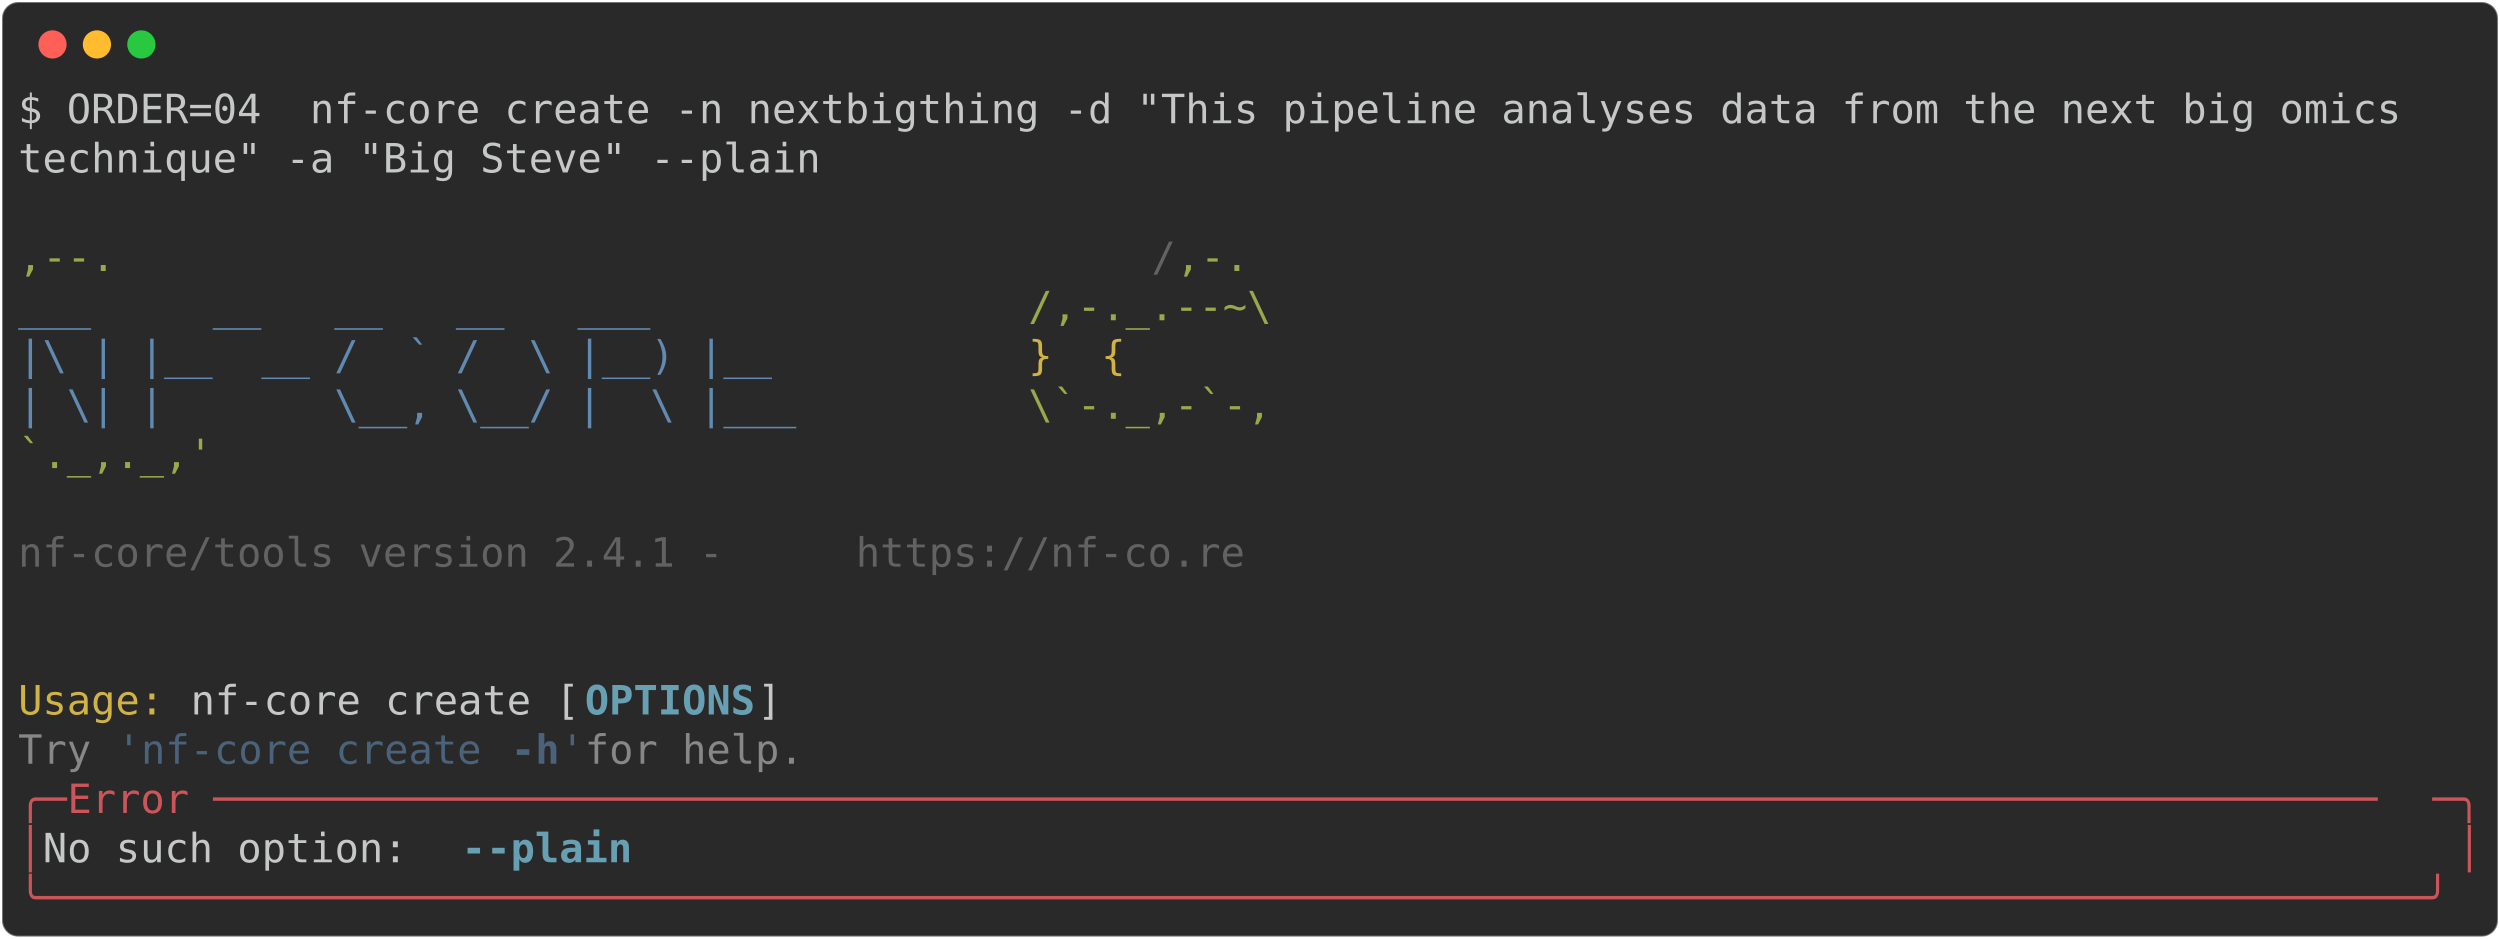
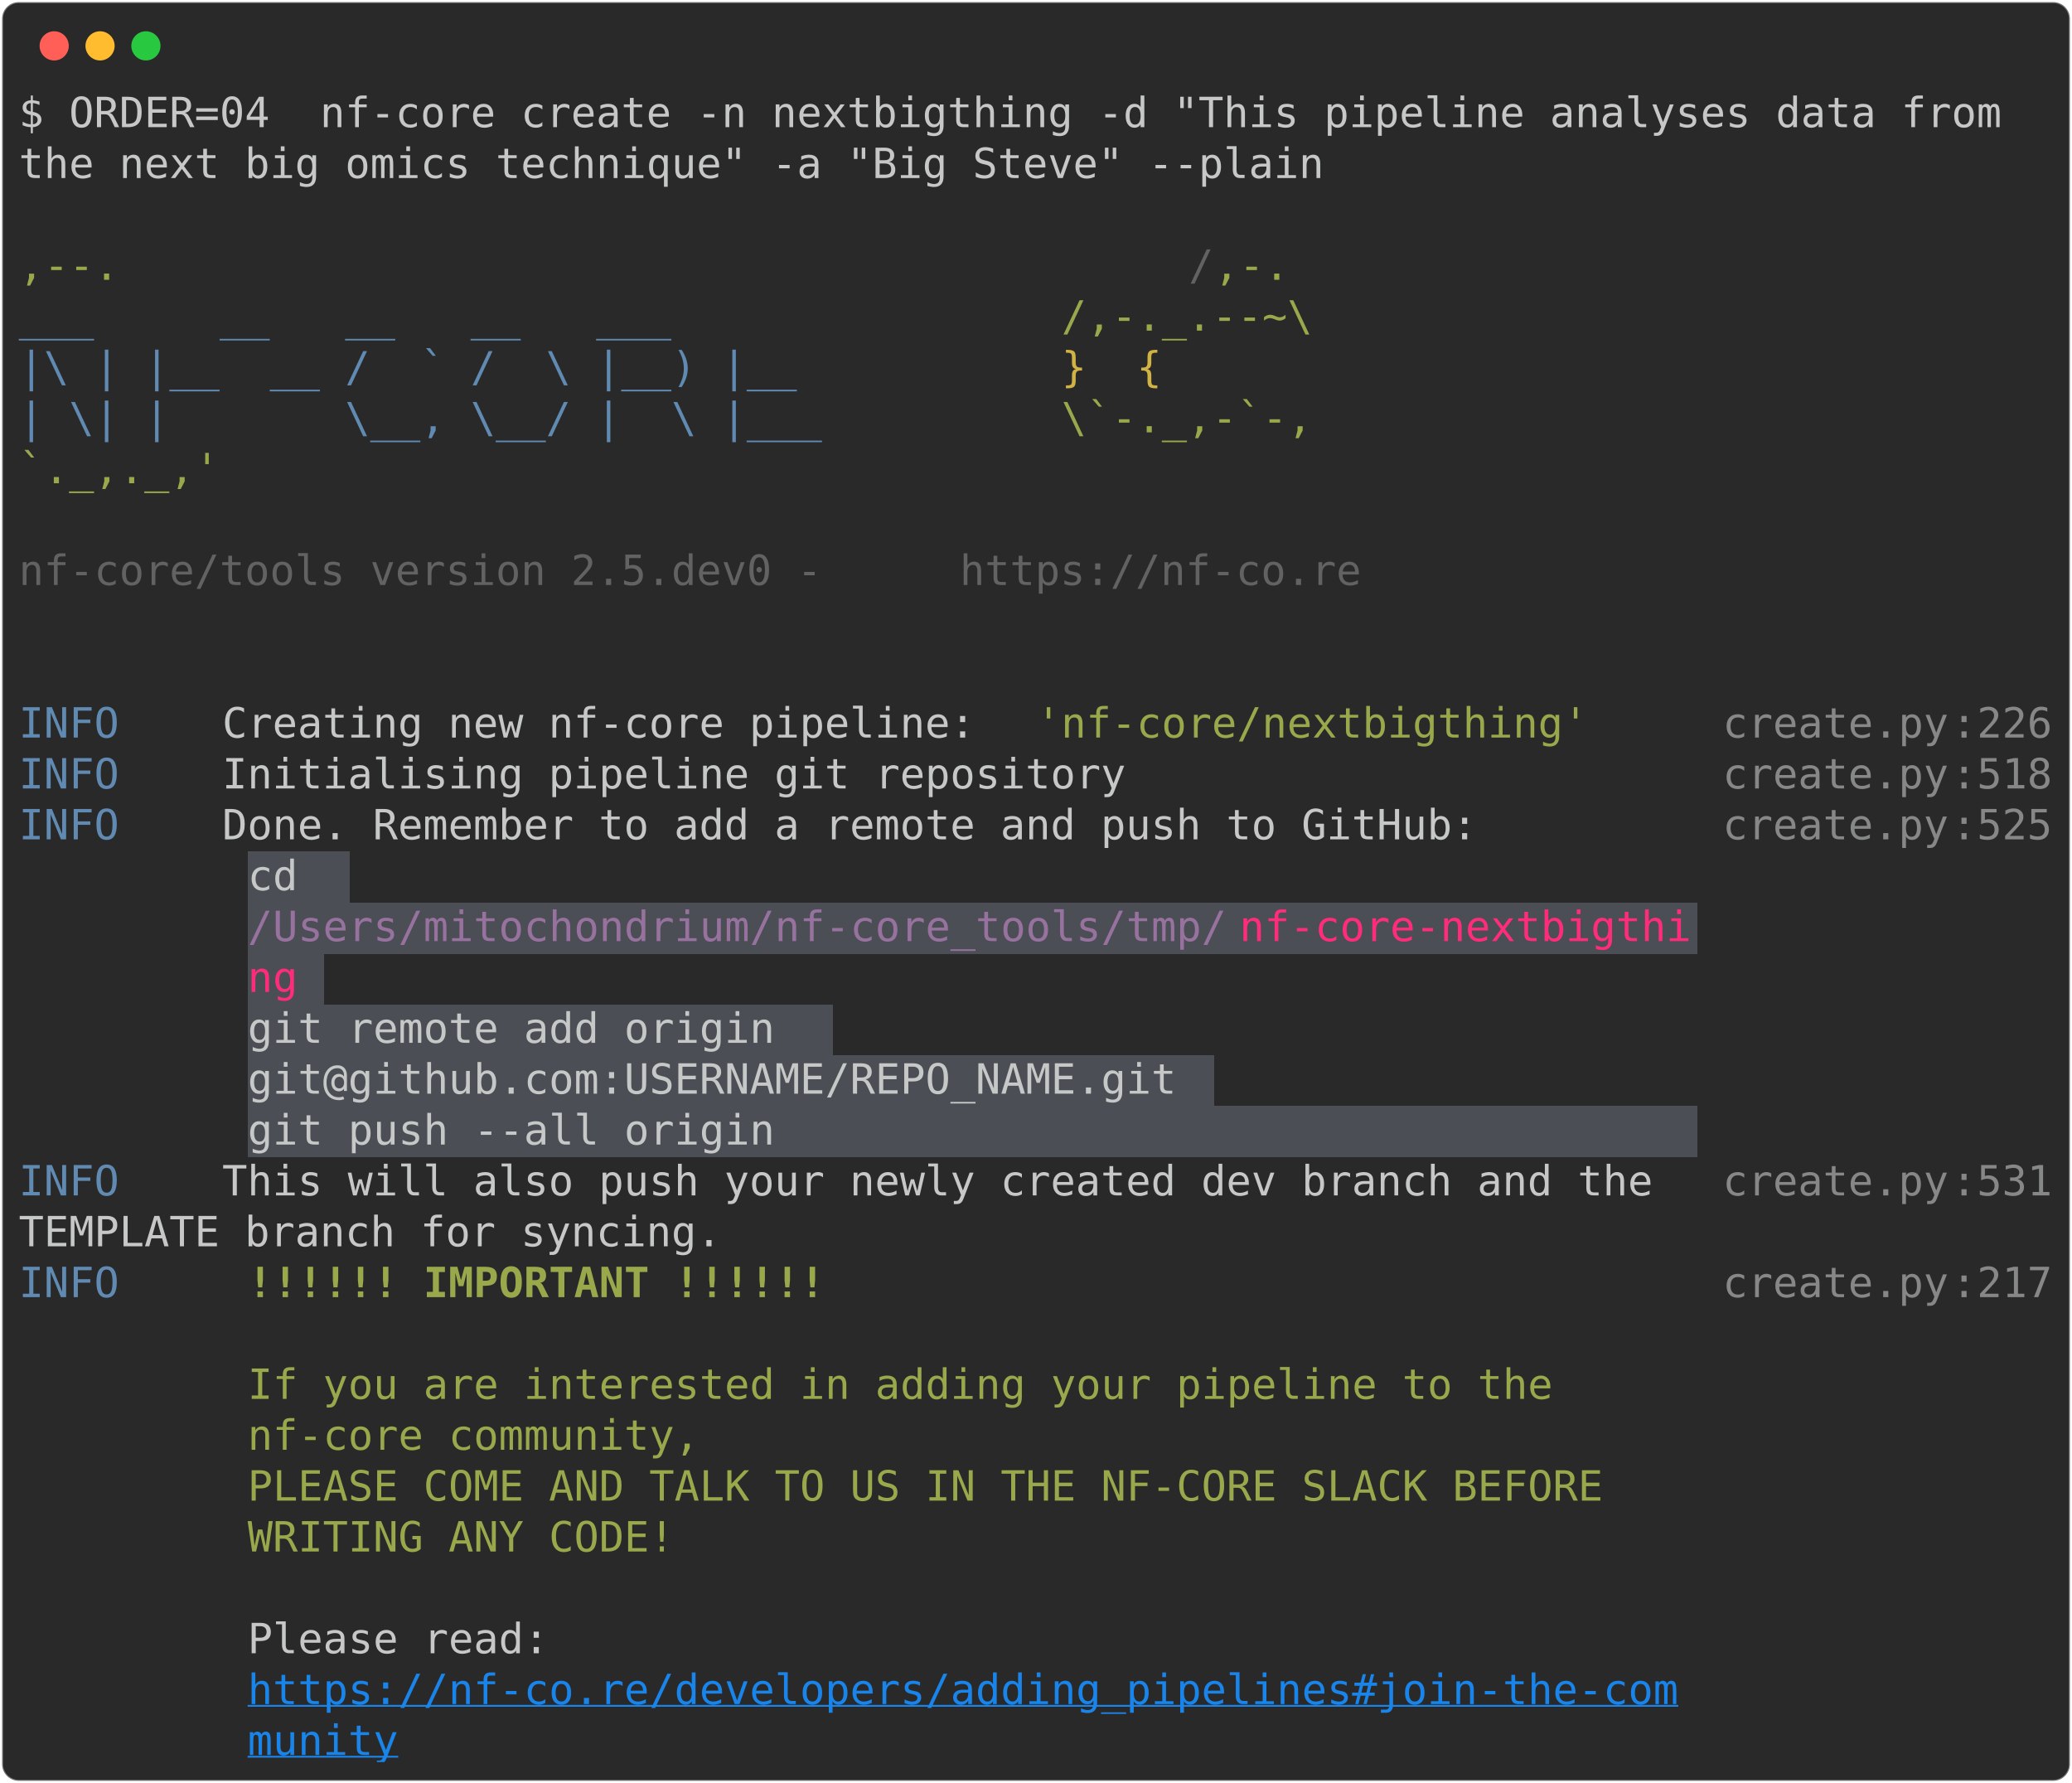
- <svg xmlns="http://www.w3.org/2000/svg" class="rich-terminal" viewBox="0 0 1238 464.8">
+ <svg xmlns="http://www.w3.org/2000/svg" class="rich-terminal" viewBox="0 0 994 855.2">
  <style>

    @font-face {
        font-family: "Fira Code";
        src: local("FiraCode-Regular"),
                url("https://cdnjs.cloudflare.com/ajax/libs/firacode/6.2.0/woff2/FiraCode-Regular.woff2") format("woff2"),
                url("https://cdnjs.cloudflare.com/ajax/libs/firacode/6.2.0/woff/FiraCode-Regular.woff") format("woff");
        font-style: normal;
        font-weight: 400;
    }
    @font-face {
        font-family: "Fira Code";
        src: local("FiraCode-Bold"),
                url("https://cdnjs.cloudflare.com/ajax/libs/firacode/6.2.0/woff2/FiraCode-Bold.woff2") format("woff2"),
                url("https://cdnjs.cloudflare.com/ajax/libs/firacode/6.2.0/woff/FiraCode-Bold.woff") format("woff");
        font-style: bold;
        font-weight: 700;
    }

-     .terminal-394466701-matrix {
+     .terminal-2888620297-matrix {
        font-family: Fira Code, monospace;
        font-size: 20px;
        line-height: 24.4px;
        font-variant-east-asian: full-width;
    }

-     .terminal-394466701-title {
+     .terminal-2888620297-title {
        font-size: 18px;
        font-weight: bold;
        font-family: arial;
    }

-     .terminal-394466701-r1 { fill: #c5c8c6 }
- .terminal-394466701-r2 { fill: #98a84b }
- .terminal-394466701-r3 { fill: #626262 }
- .terminal-394466701-r4 { fill: #608ab1 }
- .terminal-394466701-r5 { fill: #d0b344 }
- .terminal-394466701-r6 { fill: #68a0b3;font-weight: bold }
- .terminal-394466701-r7 { fill: #868887 }
- .terminal-394466701-r8 { fill: #4a637a }
- .terminal-394466701-r9 { fill: #4a637a;font-weight: bold }
- .terminal-394466701-r10 { fill: #cc555a }
+     .terminal-2888620297-r1 { fill: #c5c8c6 }
+ .terminal-2888620297-r2 { fill: #98a84b }
+ .terminal-2888620297-r3 { fill: #626262 }
+ .terminal-2888620297-r4 { fill: #608ab1 }
+ .terminal-2888620297-r5 { fill: #d0b344 }
+ .terminal-2888620297-r6 { fill: #868887 }
+ .terminal-2888620297-r7 { fill: #98729f }
+ .terminal-2888620297-r8 { fill: #ff2c7a }
+ .terminal-2888620297-r9 { fill: #98a84b;font-weight: bold }
+ .terminal-2888620297-r10 { fill: #1984e9;text-decoration: underline; }
    </style>
  <defs>
-     <clipPath id="terminal-394466701-clip-terminal">
-       <rect x="0" y="0" width="1219.0" height="413.8" />
-     </clipPath>
-     <clipPath id="terminal-394466701-line-0">
-       <rect x="0" y="1.5" width="1220" height="24.65" />
-     </clipPath>
-     <clipPath id="terminal-394466701-line-1">
-       <rect x="0" y="25.9" width="1220" height="24.65" />
-     </clipPath>
-     <clipPath id="terminal-394466701-line-2">
-       <rect x="0" y="50.3" width="1220" height="24.65" />
-     </clipPath>
-     <clipPath id="terminal-394466701-line-3">
-       <rect x="0" y="74.7" width="1220" height="24.65" />
-     </clipPath>
-     <clipPath id="terminal-394466701-line-4">
-       <rect x="0" y="99.1" width="1220" height="24.65" />
-     </clipPath>
-     <clipPath id="terminal-394466701-line-5">
-       <rect x="0" y="123.5" width="1220" height="24.65" />
-     </clipPath>
-     <clipPath id="terminal-394466701-line-6">
-       <rect x="0" y="147.9" width="1220" height="24.65" />
-     </clipPath>
-     <clipPath id="terminal-394466701-line-7">
-       <rect x="0" y="172.3" width="1220" height="24.65" />
-     </clipPath>
-     <clipPath id="terminal-394466701-line-8">
-       <rect x="0" y="196.7" width="1220" height="24.65" />
-     </clipPath>
-     <clipPath id="terminal-394466701-line-9">
-       <rect x="0" y="221.1" width="1220" height="24.65" />
-     </clipPath>
-     <clipPath id="terminal-394466701-line-10">
-       <rect x="0" y="245.5" width="1220" height="24.65" />
-     </clipPath>
-     <clipPath id="terminal-394466701-line-11">
-       <rect x="0" y="269.9" width="1220" height="24.65" />
-     </clipPath>
-     <clipPath id="terminal-394466701-line-12">
-       <rect x="0" y="294.3" width="1220" height="24.65" />
-     </clipPath>
-     <clipPath id="terminal-394466701-line-13">
-       <rect x="0" y="318.7" width="1220" height="24.65" />
-     </clipPath>
-     <clipPath id="terminal-394466701-line-14">
-       <rect x="0" y="343.1" width="1220" height="24.65" />
-     </clipPath>
-     <clipPath id="terminal-394466701-line-15">
-       <rect x="0" y="367.5" width="1220" height="24.65" />
+     <clipPath id="terminal-2888620297-clip-terminal">
+       <rect x="0" y="0" width="975.0" height="804.2" />
+     </clipPath>
+     <clipPath id="terminal-2888620297-line-0">
+       <rect x="0" y="1.5" width="976" height="24.65" />
+     </clipPath>
+     <clipPath id="terminal-2888620297-line-1">
+       <rect x="0" y="25.9" width="976" height="24.65" />
+     </clipPath>
+     <clipPath id="terminal-2888620297-line-2">
+       <rect x="0" y="50.3" width="976" height="24.65" />
+     </clipPath>
+     <clipPath id="terminal-2888620297-line-3">
+       <rect x="0" y="74.7" width="976" height="24.65" />
+     </clipPath>
+     <clipPath id="terminal-2888620297-line-4">
+       <rect x="0" y="99.1" width="976" height="24.65" />
+     </clipPath>
+     <clipPath id="terminal-2888620297-line-5">
+       <rect x="0" y="123.5" width="976" height="24.65" />
+     </clipPath>
+     <clipPath id="terminal-2888620297-line-6">
+       <rect x="0" y="147.9" width="976" height="24.65" />
+     </clipPath>
+     <clipPath id="terminal-2888620297-line-7">
+       <rect x="0" y="172.3" width="976" height="24.65" />
+     </clipPath>
+     <clipPath id="terminal-2888620297-line-8">
+       <rect x="0" y="196.7" width="976" height="24.65" />
+     </clipPath>
+     <clipPath id="terminal-2888620297-line-9">
+       <rect x="0" y="221.1" width="976" height="24.65" />
+     </clipPath>
+     <clipPath id="terminal-2888620297-line-10">
+       <rect x="0" y="245.5" width="976" height="24.65" />
+     </clipPath>
+     <clipPath id="terminal-2888620297-line-11">
+       <rect x="0" y="269.9" width="976" height="24.65" />
+     </clipPath>
+     <clipPath id="terminal-2888620297-line-12">
+       <rect x="0" y="294.3" width="976" height="24.65" />
+     </clipPath>
+     <clipPath id="terminal-2888620297-line-13">
+       <rect x="0" y="318.7" width="976" height="24.65" />
+     </clipPath>
+     <clipPath id="terminal-2888620297-line-14">
+       <rect x="0" y="343.1" width="976" height="24.65" />
+     </clipPath>
+     <clipPath id="terminal-2888620297-line-15">
+       <rect x="0" y="367.5" width="976" height="24.65" />
+     </clipPath>
+     <clipPath id="terminal-2888620297-line-16">
+       <rect x="0" y="391.9" width="976" height="24.65" />
+     </clipPath>
+     <clipPath id="terminal-2888620297-line-17">
+       <rect x="0" y="416.3" width="976" height="24.65" />
+     </clipPath>
+     <clipPath id="terminal-2888620297-line-18">
+       <rect x="0" y="440.7" width="976" height="24.65" />
+     </clipPath>
+     <clipPath id="terminal-2888620297-line-19">
+       <rect x="0" y="465.1" width="976" height="24.65" />
+     </clipPath>
+     <clipPath id="terminal-2888620297-line-20">
+       <rect x="0" y="489.5" width="976" height="24.65" />
+     </clipPath>
+     <clipPath id="terminal-2888620297-line-21">
+       <rect x="0" y="513.9" width="976" height="24.65" />
+     </clipPath>
+     <clipPath id="terminal-2888620297-line-22">
+       <rect x="0" y="538.3" width="976" height="24.65" />
+     </clipPath>
+     <clipPath id="terminal-2888620297-line-23">
+       <rect x="0" y="562.7" width="976" height="24.65" />
+     </clipPath>
+     <clipPath id="terminal-2888620297-line-24">
+       <rect x="0" y="587.1" width="976" height="24.65" />
+     </clipPath>
+     <clipPath id="terminal-2888620297-line-25">
+       <rect x="0" y="611.5" width="976" height="24.65" />
+     </clipPath>
+     <clipPath id="terminal-2888620297-line-26">
+       <rect x="0" y="635.9" width="976" height="24.65" />
+     </clipPath>
+     <clipPath id="terminal-2888620297-line-27">
+       <rect x="0" y="660.3" width="976" height="24.65" />
+     </clipPath>
+     <clipPath id="terminal-2888620297-line-28">
+       <rect x="0" y="684.7" width="976" height="24.65" />
+     </clipPath>
+     <clipPath id="terminal-2888620297-line-29">
+       <rect x="0" y="709.1" width="976" height="24.65" />
+     </clipPath>
+     <clipPath id="terminal-2888620297-line-30">
+       <rect x="0" y="733.5" width="976" height="24.65" />
+     </clipPath>
+     <clipPath id="terminal-2888620297-line-31">
+       <rect x="0" y="757.9" width="976" height="24.65" />
    </clipPath>
  </defs>
-   <rect fill="#292929" stroke="rgba(255,255,255,0.35)" stroke-width="1" x="1" y="1" width="1236" height="462.8" rx="8" />
+   <rect fill="#292929" stroke="rgba(255,255,255,0.35)" stroke-width="1" x="1" y="1" width="992" height="853.2" rx="8" />
  <g transform="translate(26,22)">
    <circle cx="0" cy="0" r="7" fill="#ff5f57" />
    <circle cx="22" cy="0" r="7" fill="#febc2e" />
    <circle cx="44" cy="0" r="7" fill="#28c840" />
  </g>
-   <g transform="translate(9, 41)" clip-path="url(#terminal-394466701-clip-terminal)">
-     <g class="terminal-394466701-matrix">
-       <text class="terminal-394466701-r1" x="0" y="20" textLength="1207.8" clip-path="url(#terminal-394466701-line-0)">$ ORDER=04  nf-core create -n nextbigthing -d "This pipeline analyses data from the next big omics </text>
-       <text class="terminal-394466701-r1" x="1220" y="20" textLength="12.2" clip-path="url(#terminal-394466701-line-0)">
- </text>
-       <text class="terminal-394466701-r1" x="0" y="44.4" textLength="402.6" clip-path="url(#terminal-394466701-line-1)">technique" -a "Big Steve" --plain</text>
-       <text class="terminal-394466701-r1" x="1220" y="44.4" textLength="12.2" clip-path="url(#terminal-394466701-line-1)">
- </text>
-       <text class="terminal-394466701-r1" x="1220" y="68.8" textLength="12.2" clip-path="url(#terminal-394466701-line-2)">
- </text>
-       <text class="terminal-394466701-r2" x="0" y="93.2" textLength="561.2" clip-path="url(#terminal-394466701-line-3)">                                          ,--.</text>
-       <text class="terminal-394466701-r3" x="561.2" y="93.2" textLength="12.2" clip-path="url(#terminal-394466701-line-3)">/</text>
-       <text class="terminal-394466701-r2" x="573.4" y="93.2" textLength="36.6" clip-path="url(#terminal-394466701-line-3)">,-.</text>
-       <text class="terminal-394466701-r1" x="1220" y="93.2" textLength="12.2" clip-path="url(#terminal-394466701-line-3)">
- </text>
-       <text class="terminal-394466701-r4" x="0" y="117.6" textLength="500.2" clip-path="url(#terminal-394466701-line-4)">          ___     __   __   __   ___     </text>
-       <text class="terminal-394466701-r2" x="500.2" y="117.6" textLength="122" clip-path="url(#terminal-394466701-line-4)">/,-._.--~\</text>
-       <text class="terminal-394466701-r1" x="1220" y="117.6" textLength="12.2" clip-path="url(#terminal-394466701-line-4)">
- </text>
-       <text class="terminal-394466701-r4" x="0" y="142" textLength="500.2" clip-path="url(#terminal-394466701-line-5)">    |\ | |__  __ /  ` /  \ |__) |__      </text>
-       <text class="terminal-394466701-r5" x="500.2" y="142" textLength="85.4" clip-path="url(#terminal-394466701-line-5)">   }  {</text>
-       <text class="terminal-394466701-r1" x="1220" y="142" textLength="12.2" clip-path="url(#terminal-394466701-line-5)">
- </text>
-       <text class="terminal-394466701-r4" x="0" y="166.4" textLength="500.2" clip-path="url(#terminal-394466701-line-6)">    | \| |       \__, \__/ |  \ |___     </text>
-       <text class="terminal-394466701-r2" x="500.2" y="166.4" textLength="122" clip-path="url(#terminal-394466701-line-6)">\`-._,-`-,</text>
-       <text class="terminal-394466701-r1" x="1220" y="166.4" textLength="12.2" clip-path="url(#terminal-394466701-line-6)">
- </text>
-       <text class="terminal-394466701-r2" x="0" y="190.8" textLength="610" clip-path="url(#terminal-394466701-line-7)">                                          `._,._,'</text>
-       <text class="terminal-394466701-r1" x="1220" y="190.8" textLength="12.2" clip-path="url(#terminal-394466701-line-7)">
- </text>
-       <text class="terminal-394466701-r1" x="1220" y="215.2" textLength="12.2" clip-path="url(#terminal-394466701-line-8)">
- </text>
-       <text class="terminal-394466701-r3" x="0" y="239.6" textLength="414.8" clip-path="url(#terminal-394466701-line-9)">    nf-core/tools version 2.4.1 - </text>
-       <text class="terminal-394466701-r3" x="414.8" y="239.6" textLength="195.2" clip-path="url(#terminal-394466701-line-9)">https://nf-co.re</text>
-       <text class="terminal-394466701-r1" x="1220" y="239.6" textLength="12.2" clip-path="url(#terminal-394466701-line-9)">
- </text>
-       <text class="terminal-394466701-r1" x="1220" y="264" textLength="12.2" clip-path="url(#terminal-394466701-line-10)">
- </text>
-       <text class="terminal-394466701-r1" x="1220" y="288.4" textLength="12.2" clip-path="url(#terminal-394466701-line-11)">
- </text>
-       <text class="terminal-394466701-r5" x="0" y="312.8" textLength="85.4" clip-path="url(#terminal-394466701-line-12)">Usage: </text>
-       <text class="terminal-394466701-r1" x="85.4" y="312.8" textLength="195.2" clip-path="url(#terminal-394466701-line-12)">nf-core create [</text>
-       <text class="terminal-394466701-r6" x="280.6" y="312.8" textLength="85.4" clip-path="url(#terminal-394466701-line-12)">OPTIONS</text>
-       <text class="terminal-394466701-r1" x="366" y="312.8" textLength="12.2" clip-path="url(#terminal-394466701-line-12)">]</text>
-       <text class="terminal-394466701-r1" x="1220" y="312.8" textLength="12.2" clip-path="url(#terminal-394466701-line-12)">
- </text>
-       <text class="terminal-394466701-r7" x="0" y="337.2" textLength="48.8" clip-path="url(#terminal-394466701-line-13)">Try </text>
-       <text class="terminal-394466701-r8" x="48.8" y="337.2" textLength="195.2" clip-path="url(#terminal-394466701-line-13)">'nf-core create </text>
-       <text class="terminal-394466701-r9" x="244" y="337.2" textLength="24.4" clip-path="url(#terminal-394466701-line-13)">-h</text>
-       <text class="terminal-394466701-r8" x="268.4" y="337.2" textLength="12.2" clip-path="url(#terminal-394466701-line-13)">'</text>
-       <text class="terminal-394466701-r7" x="280.6" y="337.2" textLength="122" clip-path="url(#terminal-394466701-line-13)"> for help.</text>
-       <text class="terminal-394466701-r1" x="1220" y="337.2" textLength="12.2" clip-path="url(#terminal-394466701-line-13)">
- </text>
-       <text class="terminal-394466701-r10" x="0" y="361.6" textLength="24.4" clip-path="url(#terminal-394466701-line-14)">╭─</text>
-       <text class="terminal-394466701-r10" x="24.4" y="361.6" textLength="1171.2" clip-path="url(#terminal-394466701-line-14)"> Error ─────────────────────────────────────────────────────────────────────────────────────────</text>
-       <text class="terminal-394466701-r10" x="1195.6" y="361.6" textLength="24.4" clip-path="url(#terminal-394466701-line-14)">─╮</text>
-       <text class="terminal-394466701-r1" x="1220" y="361.6" textLength="12.2" clip-path="url(#terminal-394466701-line-14)">
- </text>
-       <text class="terminal-394466701-r10" x="0" y="386" textLength="12.2" clip-path="url(#terminal-394466701-line-15)">│</text>
-       <text class="terminal-394466701-r1" x="12.2" y="386" textLength="207.4" clip-path="url(#terminal-394466701-line-15)"> No such option: </text>
-       <text class="terminal-394466701-r6" x="219.6" y="386" textLength="12.2" clip-path="url(#terminal-394466701-line-15)">-</text>
-       <text class="terminal-394466701-r6" x="231.8" y="386" textLength="73.2" clip-path="url(#terminal-394466701-line-15)">-plain</text>
-       <text class="terminal-394466701-r10" x="1207.8" y="386" textLength="12.2" clip-path="url(#terminal-394466701-line-15)">│</text>
-       <text class="terminal-394466701-r1" x="1220" y="386" textLength="12.2" clip-path="url(#terminal-394466701-line-15)">
- </text>
-       <text class="terminal-394466701-r10" x="0" y="410.4" textLength="1220" clip-path="url(#terminal-394466701-line-16)">╰──────────────────────────────────────────────────────────────────────────────────────────────────╯</text>
-       <text class="terminal-394466701-r1" x="1220" y="410.4" textLength="12.2" clip-path="url(#terminal-394466701-line-16)">
+   <g transform="translate(9, 41)" clip-path="url(#terminal-2888620297-clip-terminal)">
+     <rect fill="#4b4e55" x="109.8" y="367.5" width="48.8" height="24.65" shape-rendering="crispEdges" />
+     <rect fill="#4b4e55" x="109.8" y="391.9" width="475.8" height="24.65" shape-rendering="crispEdges" />
+     <rect fill="#4b4e55" x="585.6" y="391.9" width="219.6" height="24.65" shape-rendering="crispEdges" />
+     <rect fill="#4b4e55" x="109.8" y="416.3" width="24.4" height="24.65" shape-rendering="crispEdges" />
+     <rect fill="#4b4e55" x="134.2" y="416.3" width="12.2" height="24.65" shape-rendering="crispEdges" />
+     <rect fill="#4b4e55" x="109.8" y="440.7" width="280.6" height="24.65" shape-rendering="crispEdges" />
+     <rect fill="#4b4e55" x="109.8" y="465.1" width="463.6" height="24.65" shape-rendering="crispEdges" />
+     <rect fill="#4b4e55" x="109.8" y="489.5" width="695.4" height="24.65" shape-rendering="crispEdges" />
+     <g class="terminal-2888620297-matrix">
+       <text class="terminal-2888620297-r1" x="0" y="20" textLength="976" clip-path="url(#terminal-2888620297-line-0)">$ ORDER=04  nf-core create -n nextbigthing -d "This pipeline analyses data from </text>
+       <text class="terminal-2888620297-r1" x="976" y="20" textLength="12.2" clip-path="url(#terminal-2888620297-line-0)">
+ </text>
+       <text class="terminal-2888620297-r1" x="0" y="44.4" textLength="634.4" clip-path="url(#terminal-2888620297-line-1)">the next big omics technique" -a "Big Steve" --plain</text>
+       <text class="terminal-2888620297-r1" x="976" y="44.4" textLength="12.2" clip-path="url(#terminal-2888620297-line-1)">
+ </text>
+       <text class="terminal-2888620297-r1" x="976" y="68.8" textLength="12.2" clip-path="url(#terminal-2888620297-line-2)">
+ </text>
+       <text class="terminal-2888620297-r2" x="0" y="93.2" textLength="561.2" clip-path="url(#terminal-2888620297-line-3)">                                          ,--.</text>
+       <text class="terminal-2888620297-r3" x="561.2" y="93.2" textLength="12.2" clip-path="url(#terminal-2888620297-line-3)">/</text>
+       <text class="terminal-2888620297-r2" x="573.4" y="93.2" textLength="36.6" clip-path="url(#terminal-2888620297-line-3)">,-.</text>
+       <text class="terminal-2888620297-r1" x="976" y="93.2" textLength="12.2" clip-path="url(#terminal-2888620297-line-3)">
+ </text>
+       <text class="terminal-2888620297-r4" x="0" y="117.6" textLength="500.2" clip-path="url(#terminal-2888620297-line-4)">          ___     __   __   __   ___     </text>
+       <text class="terminal-2888620297-r2" x="500.2" y="117.6" textLength="122" clip-path="url(#terminal-2888620297-line-4)">/,-._.--~\</text>
+       <text class="terminal-2888620297-r1" x="976" y="117.6" textLength="12.2" clip-path="url(#terminal-2888620297-line-4)">
+ </text>
+       <text class="terminal-2888620297-r4" x="0" y="142" textLength="500.2" clip-path="url(#terminal-2888620297-line-5)">    |\ | |__  __ /  ` /  \ |__) |__      </text>
+       <text class="terminal-2888620297-r5" x="500.2" y="142" textLength="85.4" clip-path="url(#terminal-2888620297-line-5)">   }  {</text>
+       <text class="terminal-2888620297-r1" x="976" y="142" textLength="12.2" clip-path="url(#terminal-2888620297-line-5)">
+ </text>
+       <text class="terminal-2888620297-r4" x="0" y="166.4" textLength="500.2" clip-path="url(#terminal-2888620297-line-6)">    | \| |       \__, \__/ |  \ |___     </text>
+       <text class="terminal-2888620297-r2" x="500.2" y="166.4" textLength="122" clip-path="url(#terminal-2888620297-line-6)">\`-._,-`-,</text>
+       <text class="terminal-2888620297-r1" x="976" y="166.4" textLength="12.2" clip-path="url(#terminal-2888620297-line-6)">
+ </text>
+       <text class="terminal-2888620297-r2" x="0" y="190.8" textLength="610" clip-path="url(#terminal-2888620297-line-7)">                                          `._,._,'</text>
+       <text class="terminal-2888620297-r1" x="976" y="190.8" textLength="12.2" clip-path="url(#terminal-2888620297-line-7)">
+ </text>
+       <text class="terminal-2888620297-r1" x="976" y="215.2" textLength="12.2" clip-path="url(#terminal-2888620297-line-8)">
+ </text>
+       <text class="terminal-2888620297-r3" x="0" y="239.6" textLength="451.4" clip-path="url(#terminal-2888620297-line-9)">    nf-core/tools version 2.5.dev0 - </text>
+       <text class="terminal-2888620297-r3" x="451.4" y="239.6" textLength="195.2" clip-path="url(#terminal-2888620297-line-9)">https://nf-co.re</text>
+       <text class="terminal-2888620297-r1" x="976" y="239.6" textLength="12.2" clip-path="url(#terminal-2888620297-line-9)">
+ </text>
+       <text class="terminal-2888620297-r1" x="976" y="264" textLength="12.2" clip-path="url(#terminal-2888620297-line-10)">
+ </text>
+       <text class="terminal-2888620297-r1" x="976" y="288.4" textLength="12.2" clip-path="url(#terminal-2888620297-line-11)">
+ </text>
+       <text class="terminal-2888620297-r4" x="0" y="312.8" textLength="97.6" clip-path="url(#terminal-2888620297-line-12)">INFO    </text>
+       <text class="terminal-2888620297-r1" x="97.6" y="312.8" textLength="390.4" clip-path="url(#terminal-2888620297-line-12)"> Creating new nf-core pipeline: </text>
+       <text class="terminal-2888620297-r2" x="488" y="312.8" textLength="268.4" clip-path="url(#terminal-2888620297-line-12)">'nf-core/nextbigthing'</text>
+       <text class="terminal-2888620297-r6" x="817.4" y="312.8" textLength="109.8" clip-path="url(#terminal-2888620297-line-12)">create.py</text>
+       <text class="terminal-2888620297-r6" x="927.2" y="312.8" textLength="12.2" clip-path="url(#terminal-2888620297-line-12)">:</text>
+       <text class="terminal-2888620297-r6" x="939.4" y="312.8" textLength="36.6" clip-path="url(#terminal-2888620297-line-12)">226</text>
+       <text class="terminal-2888620297-r1" x="976" y="312.8" textLength="12.2" clip-path="url(#terminal-2888620297-line-12)">
+ </text>
+       <text class="terminal-2888620297-r4" x="0" y="337.2" textLength="97.6" clip-path="url(#terminal-2888620297-line-13)">INFO    </text>
+       <text class="terminal-2888620297-r1" x="97.6" y="337.2" textLength="719.8" clip-path="url(#terminal-2888620297-line-13)"> Initialising pipeline git repository                      </text>
+       <text class="terminal-2888620297-r6" x="817.4" y="337.2" textLength="109.8" clip-path="url(#terminal-2888620297-line-13)">create.py</text>
+       <text class="terminal-2888620297-r6" x="927.2" y="337.2" textLength="12.2" clip-path="url(#terminal-2888620297-line-13)">:</text>
+       <text class="terminal-2888620297-r6" x="939.4" y="337.2" textLength="36.6" clip-path="url(#terminal-2888620297-line-13)">518</text>
+       <text class="terminal-2888620297-r1" x="976" y="337.2" textLength="12.2" clip-path="url(#terminal-2888620297-line-13)">
+ </text>
+       <text class="terminal-2888620297-r4" x="0" y="361.6" textLength="97.6" clip-path="url(#terminal-2888620297-line-14)">INFO    </text>
+       <text class="terminal-2888620297-r1" x="97.6" y="361.6" textLength="719.8" clip-path="url(#terminal-2888620297-line-14)"> Done. Remember to add a remote and push to GitHub:        </text>
+       <text class="terminal-2888620297-r6" x="817.4" y="361.6" textLength="109.8" clip-path="url(#terminal-2888620297-line-14)">create.py</text>
+       <text class="terminal-2888620297-r6" x="927.2" y="361.6" textLength="12.2" clip-path="url(#terminal-2888620297-line-14)">:</text>
+       <text class="terminal-2888620297-r6" x="939.4" y="361.6" textLength="36.6" clip-path="url(#terminal-2888620297-line-14)">525</text>
+       <text class="terminal-2888620297-r1" x="976" y="361.6" textLength="12.2" clip-path="url(#terminal-2888620297-line-14)">
+ </text>
+       <text class="terminal-2888620297-r1" x="109.8" y="386" textLength="48.8" clip-path="url(#terminal-2888620297-line-15)"> cd </text>
+       <text class="terminal-2888620297-r1" x="976" y="386" textLength="12.2" clip-path="url(#terminal-2888620297-line-15)">
+ </text>
+       <text class="terminal-2888620297-r7" x="109.8" y="410.4" textLength="475.8" clip-path="url(#terminal-2888620297-line-16)">/Users/mitochondrium/nf-core_tools/tmp/</text>
+       <text class="terminal-2888620297-r8" x="585.6" y="410.4" textLength="219.6" clip-path="url(#terminal-2888620297-line-16)">nf-core-nextbigthi</text>
+       <text class="terminal-2888620297-r1" x="976" y="410.4" textLength="12.2" clip-path="url(#terminal-2888620297-line-16)">
+ </text>
+       <text class="terminal-2888620297-r8" x="109.8" y="434.8" textLength="24.4" clip-path="url(#terminal-2888620297-line-17)">ng</text>
+       <text class="terminal-2888620297-r1" x="976" y="434.8" textLength="12.2" clip-path="url(#terminal-2888620297-line-17)">
+ </text>
+       <text class="terminal-2888620297-r1" x="109.8" y="459.2" textLength="280.6" clip-path="url(#terminal-2888620297-line-18)"> git remote add origin </text>
+       <text class="terminal-2888620297-r1" x="976" y="459.2" textLength="12.2" clip-path="url(#terminal-2888620297-line-18)">
+ </text>
+       <text class="terminal-2888620297-r1" x="109.8" y="483.6" textLength="463.6" clip-path="url(#terminal-2888620297-line-19)">git@github.com:USERNAME/REPO_NAME.git </text>
+       <text class="terminal-2888620297-r1" x="976" y="483.6" textLength="12.2" clip-path="url(#terminal-2888620297-line-19)">
+ </text>
+       <text class="terminal-2888620297-r1" x="109.8" y="508" textLength="695.4" clip-path="url(#terminal-2888620297-line-20)"> git push --all origin                                   </text>
+       <text class="terminal-2888620297-r1" x="976" y="508" textLength="12.2" clip-path="url(#terminal-2888620297-line-20)">
+ </text>
+       <text class="terminal-2888620297-r4" x="0" y="532.4" textLength="97.6" clip-path="url(#terminal-2888620297-line-21)">INFO    </text>
+       <text class="terminal-2888620297-r1" x="97.6" y="532.4" textLength="719.8" clip-path="url(#terminal-2888620297-line-21)"> This will also push your newly created dev branch and the </text>
+       <text class="terminal-2888620297-r6" x="817.4" y="532.4" textLength="109.8" clip-path="url(#terminal-2888620297-line-21)">create.py</text>
+       <text class="terminal-2888620297-r6" x="927.2" y="532.4" textLength="12.2" clip-path="url(#terminal-2888620297-line-21)">:</text>
+       <text class="terminal-2888620297-r6" x="939.4" y="532.4" textLength="36.6" clip-path="url(#terminal-2888620297-line-21)">531</text>
+       <text class="terminal-2888620297-r1" x="976" y="532.4" textLength="12.2" clip-path="url(#terminal-2888620297-line-21)">
+ </text>
+       <text class="terminal-2888620297-r1" x="0" y="556.8" textLength="817.4" clip-path="url(#terminal-2888620297-line-22)">         TEMPLATE branch for syncing.                              </text>
+       <text class="terminal-2888620297-r1" x="976" y="556.8" textLength="12.2" clip-path="url(#terminal-2888620297-line-22)">
+ </text>
+       <text class="terminal-2888620297-r4" x="0" y="581.2" textLength="97.6" clip-path="url(#terminal-2888620297-line-23)">INFO    </text>
+       <text class="terminal-2888620297-r9" x="109.8" y="581.2" textLength="280.6" clip-path="url(#terminal-2888620297-line-23)">!!!!!! IMPORTANT !!!!!!</text>
+       <text class="terminal-2888620297-r6" x="817.4" y="581.2" textLength="109.8" clip-path="url(#terminal-2888620297-line-23)">create.py</text>
+       <text class="terminal-2888620297-r6" x="927.2" y="581.2" textLength="12.2" clip-path="url(#terminal-2888620297-line-23)">:</text>
+       <text class="terminal-2888620297-r6" x="939.4" y="581.2" textLength="36.6" clip-path="url(#terminal-2888620297-line-23)">217</text>
+       <text class="terminal-2888620297-r1" x="976" y="581.2" textLength="12.2" clip-path="url(#terminal-2888620297-line-23)">
+ </text>
+       <text class="terminal-2888620297-r1" x="976" y="605.6" textLength="12.2" clip-path="url(#terminal-2888620297-line-24)">
+ </text>
+       <text class="terminal-2888620297-r2" x="109.8" y="630" textLength="646.6" clip-path="url(#terminal-2888620297-line-25)">If you are interested in adding your pipeline to the </text>
+       <text class="terminal-2888620297-r1" x="976" y="630" textLength="12.2" clip-path="url(#terminal-2888620297-line-25)">
+ </text>
+       <text class="terminal-2888620297-r2" x="109.8" y="654.4" textLength="219.6" clip-path="url(#terminal-2888620297-line-26)">nf-core community,</text>
+       <text class="terminal-2888620297-r1" x="976" y="654.4" textLength="12.2" clip-path="url(#terminal-2888620297-line-26)">
+ </text>
+       <text class="terminal-2888620297-r2" x="109.8" y="678.8" textLength="671" clip-path="url(#terminal-2888620297-line-27)">PLEASE COME AND TALK TO US IN THE NF-CORE SLACK BEFORE </text>
+       <text class="terminal-2888620297-r1" x="976" y="678.8" textLength="12.2" clip-path="url(#terminal-2888620297-line-27)">
+ </text>
+       <text class="terminal-2888620297-r2" x="109.8" y="703.2" textLength="207.4" clip-path="url(#terminal-2888620297-line-28)">WRITING ANY CODE!</text>
+       <text class="terminal-2888620297-r1" x="976" y="703.2" textLength="12.2" clip-path="url(#terminal-2888620297-line-28)">
+ </text>
+       <text class="terminal-2888620297-r1" x="976" y="727.6" textLength="12.2" clip-path="url(#terminal-2888620297-line-29)">
+ </text>
+       <text class="terminal-2888620297-r1" x="109.8" y="752" textLength="158.6" clip-path="url(#terminal-2888620297-line-30)">Please read: </text>
+       <text class="terminal-2888620297-r1" x="976" y="752" textLength="12.2" clip-path="url(#terminal-2888620297-line-30)">
+ </text>
+       <text class="terminal-2888620297-r10" x="109.8" y="776.4" textLength="695.4" clip-path="url(#terminal-2888620297-line-31)">https://nf-co.re/developers/adding_pipelines#join-the-com</text>
+       <text class="terminal-2888620297-r1" x="976" y="776.4" textLength="12.2" clip-path="url(#terminal-2888620297-line-31)">
+ </text>
+       <text class="terminal-2888620297-r10" x="109.8" y="800.8" textLength="73.2" clip-path="url(#terminal-2888620297-line-32)">munity</text>
+       <text class="terminal-2888620297-r1" x="976" y="800.8" textLength="12.2" clip-path="url(#terminal-2888620297-line-32)">
</text>
    </g>
  </g>
</svg>
